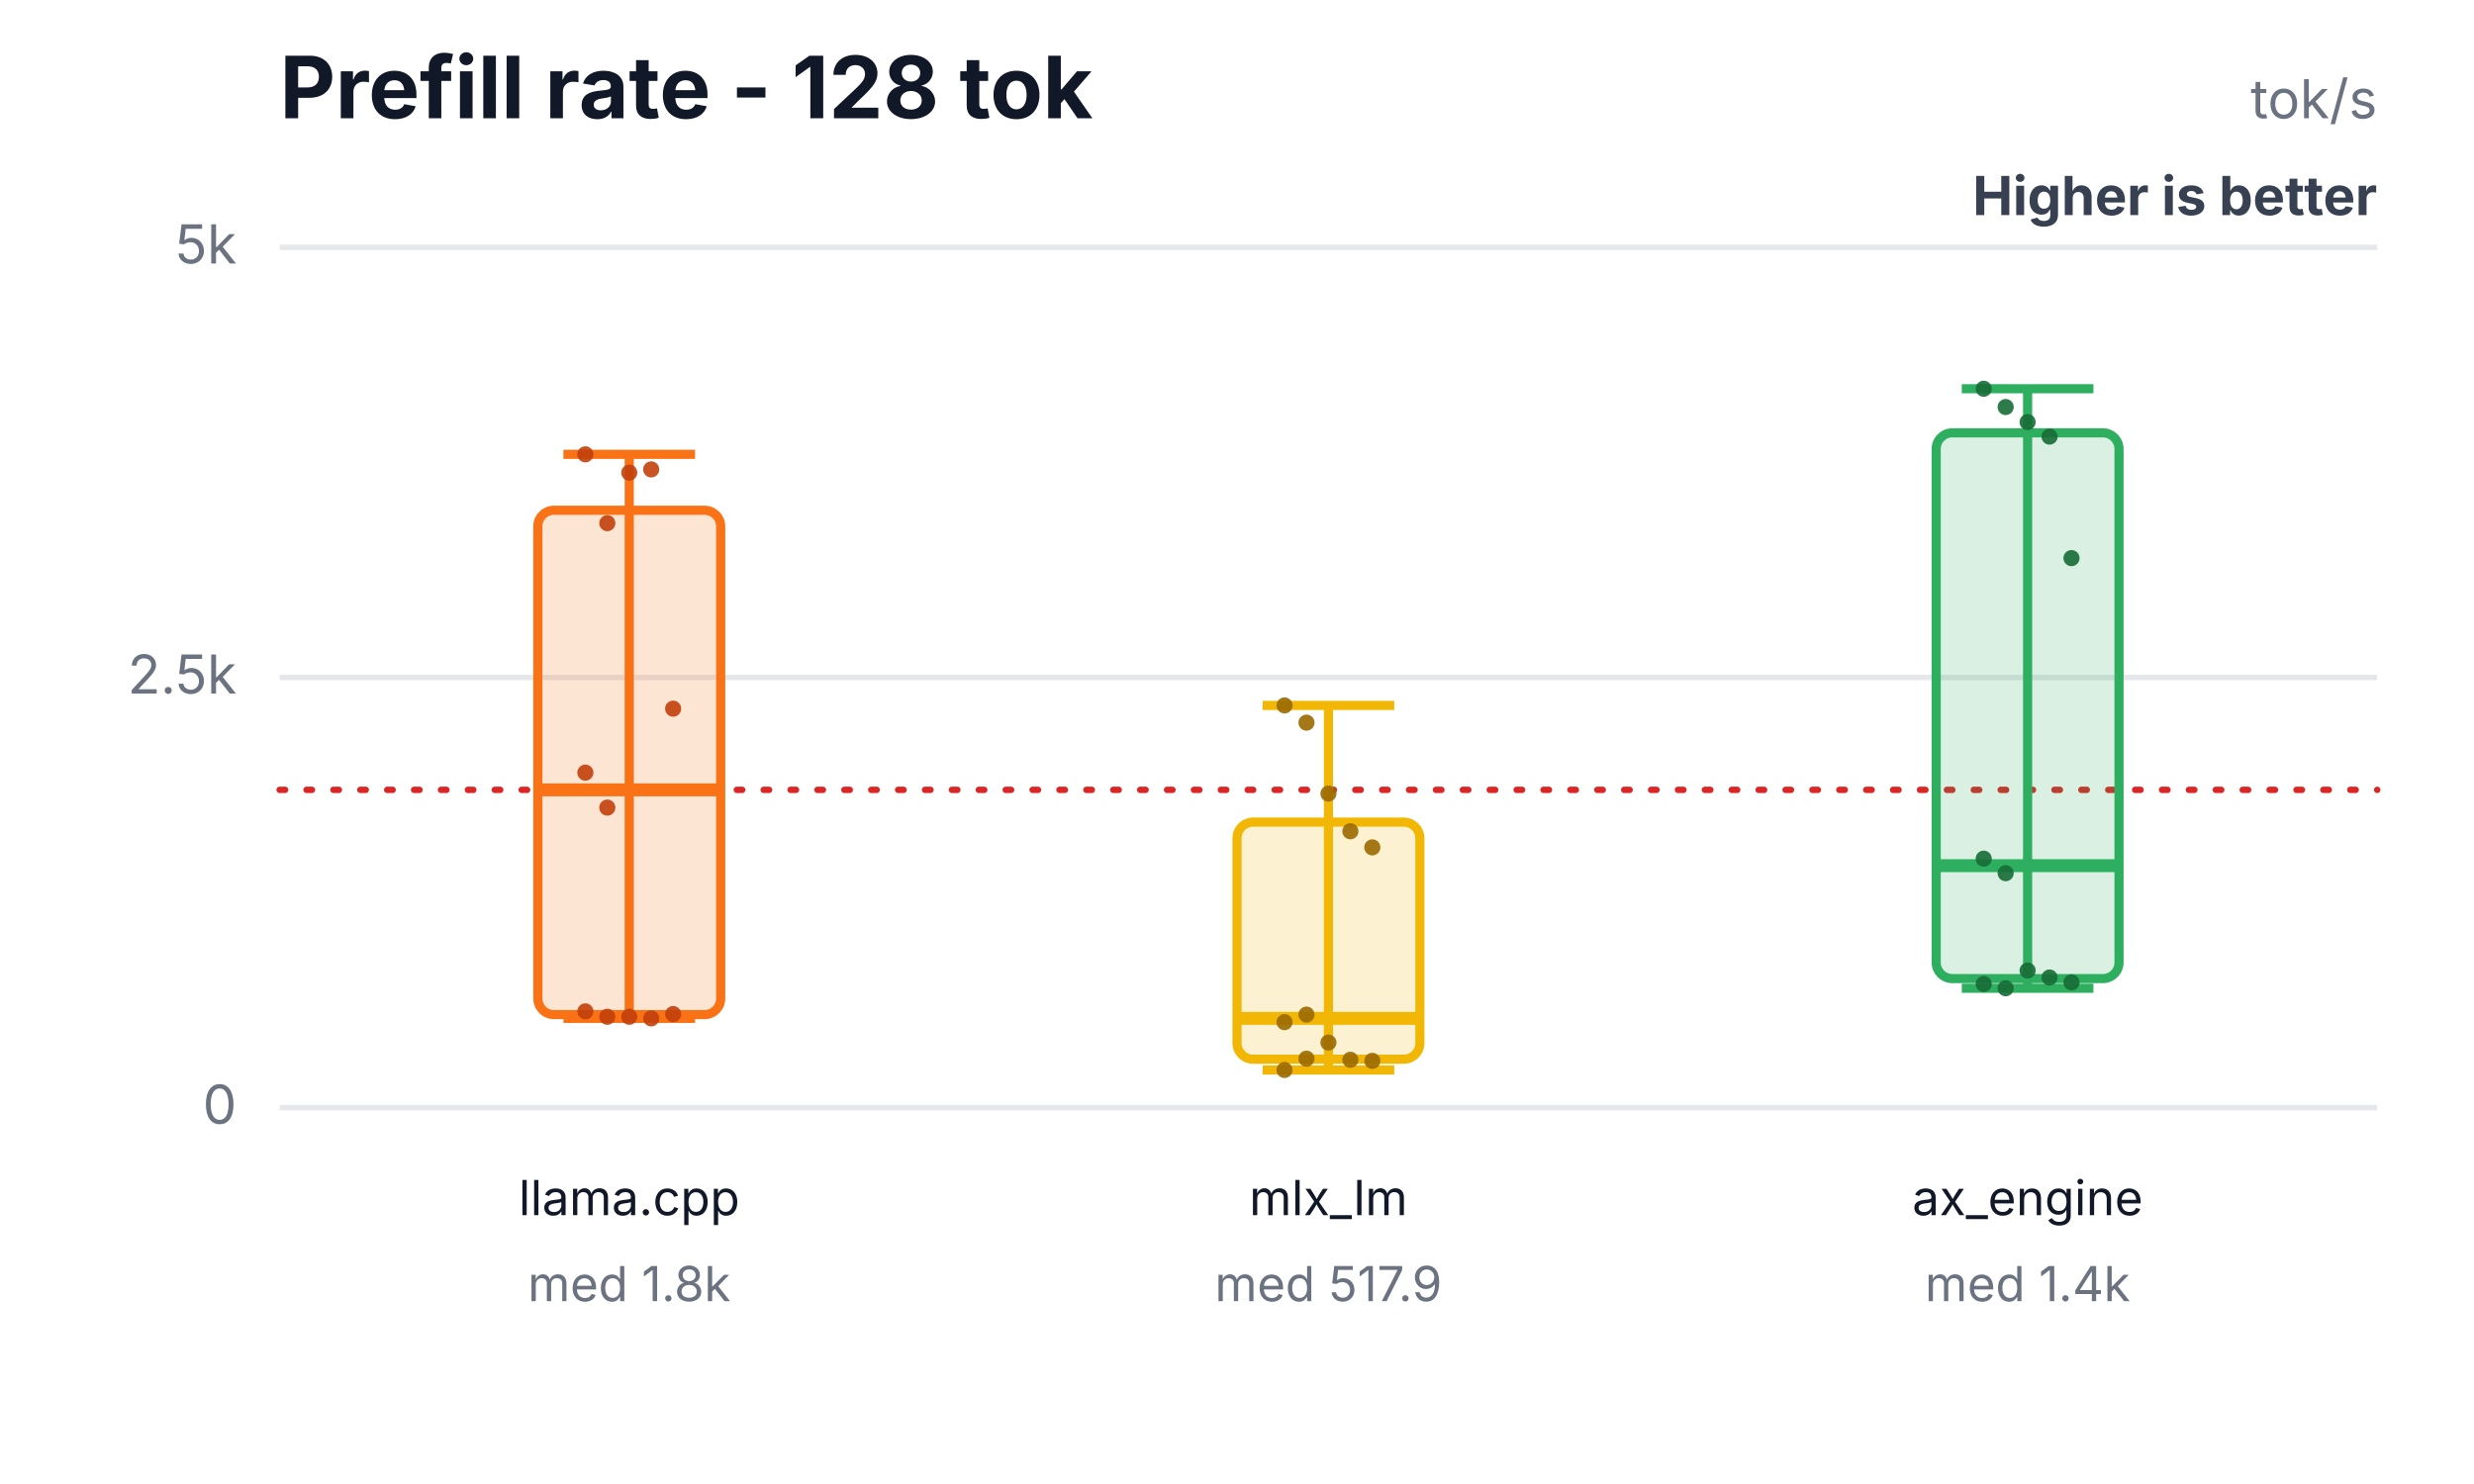
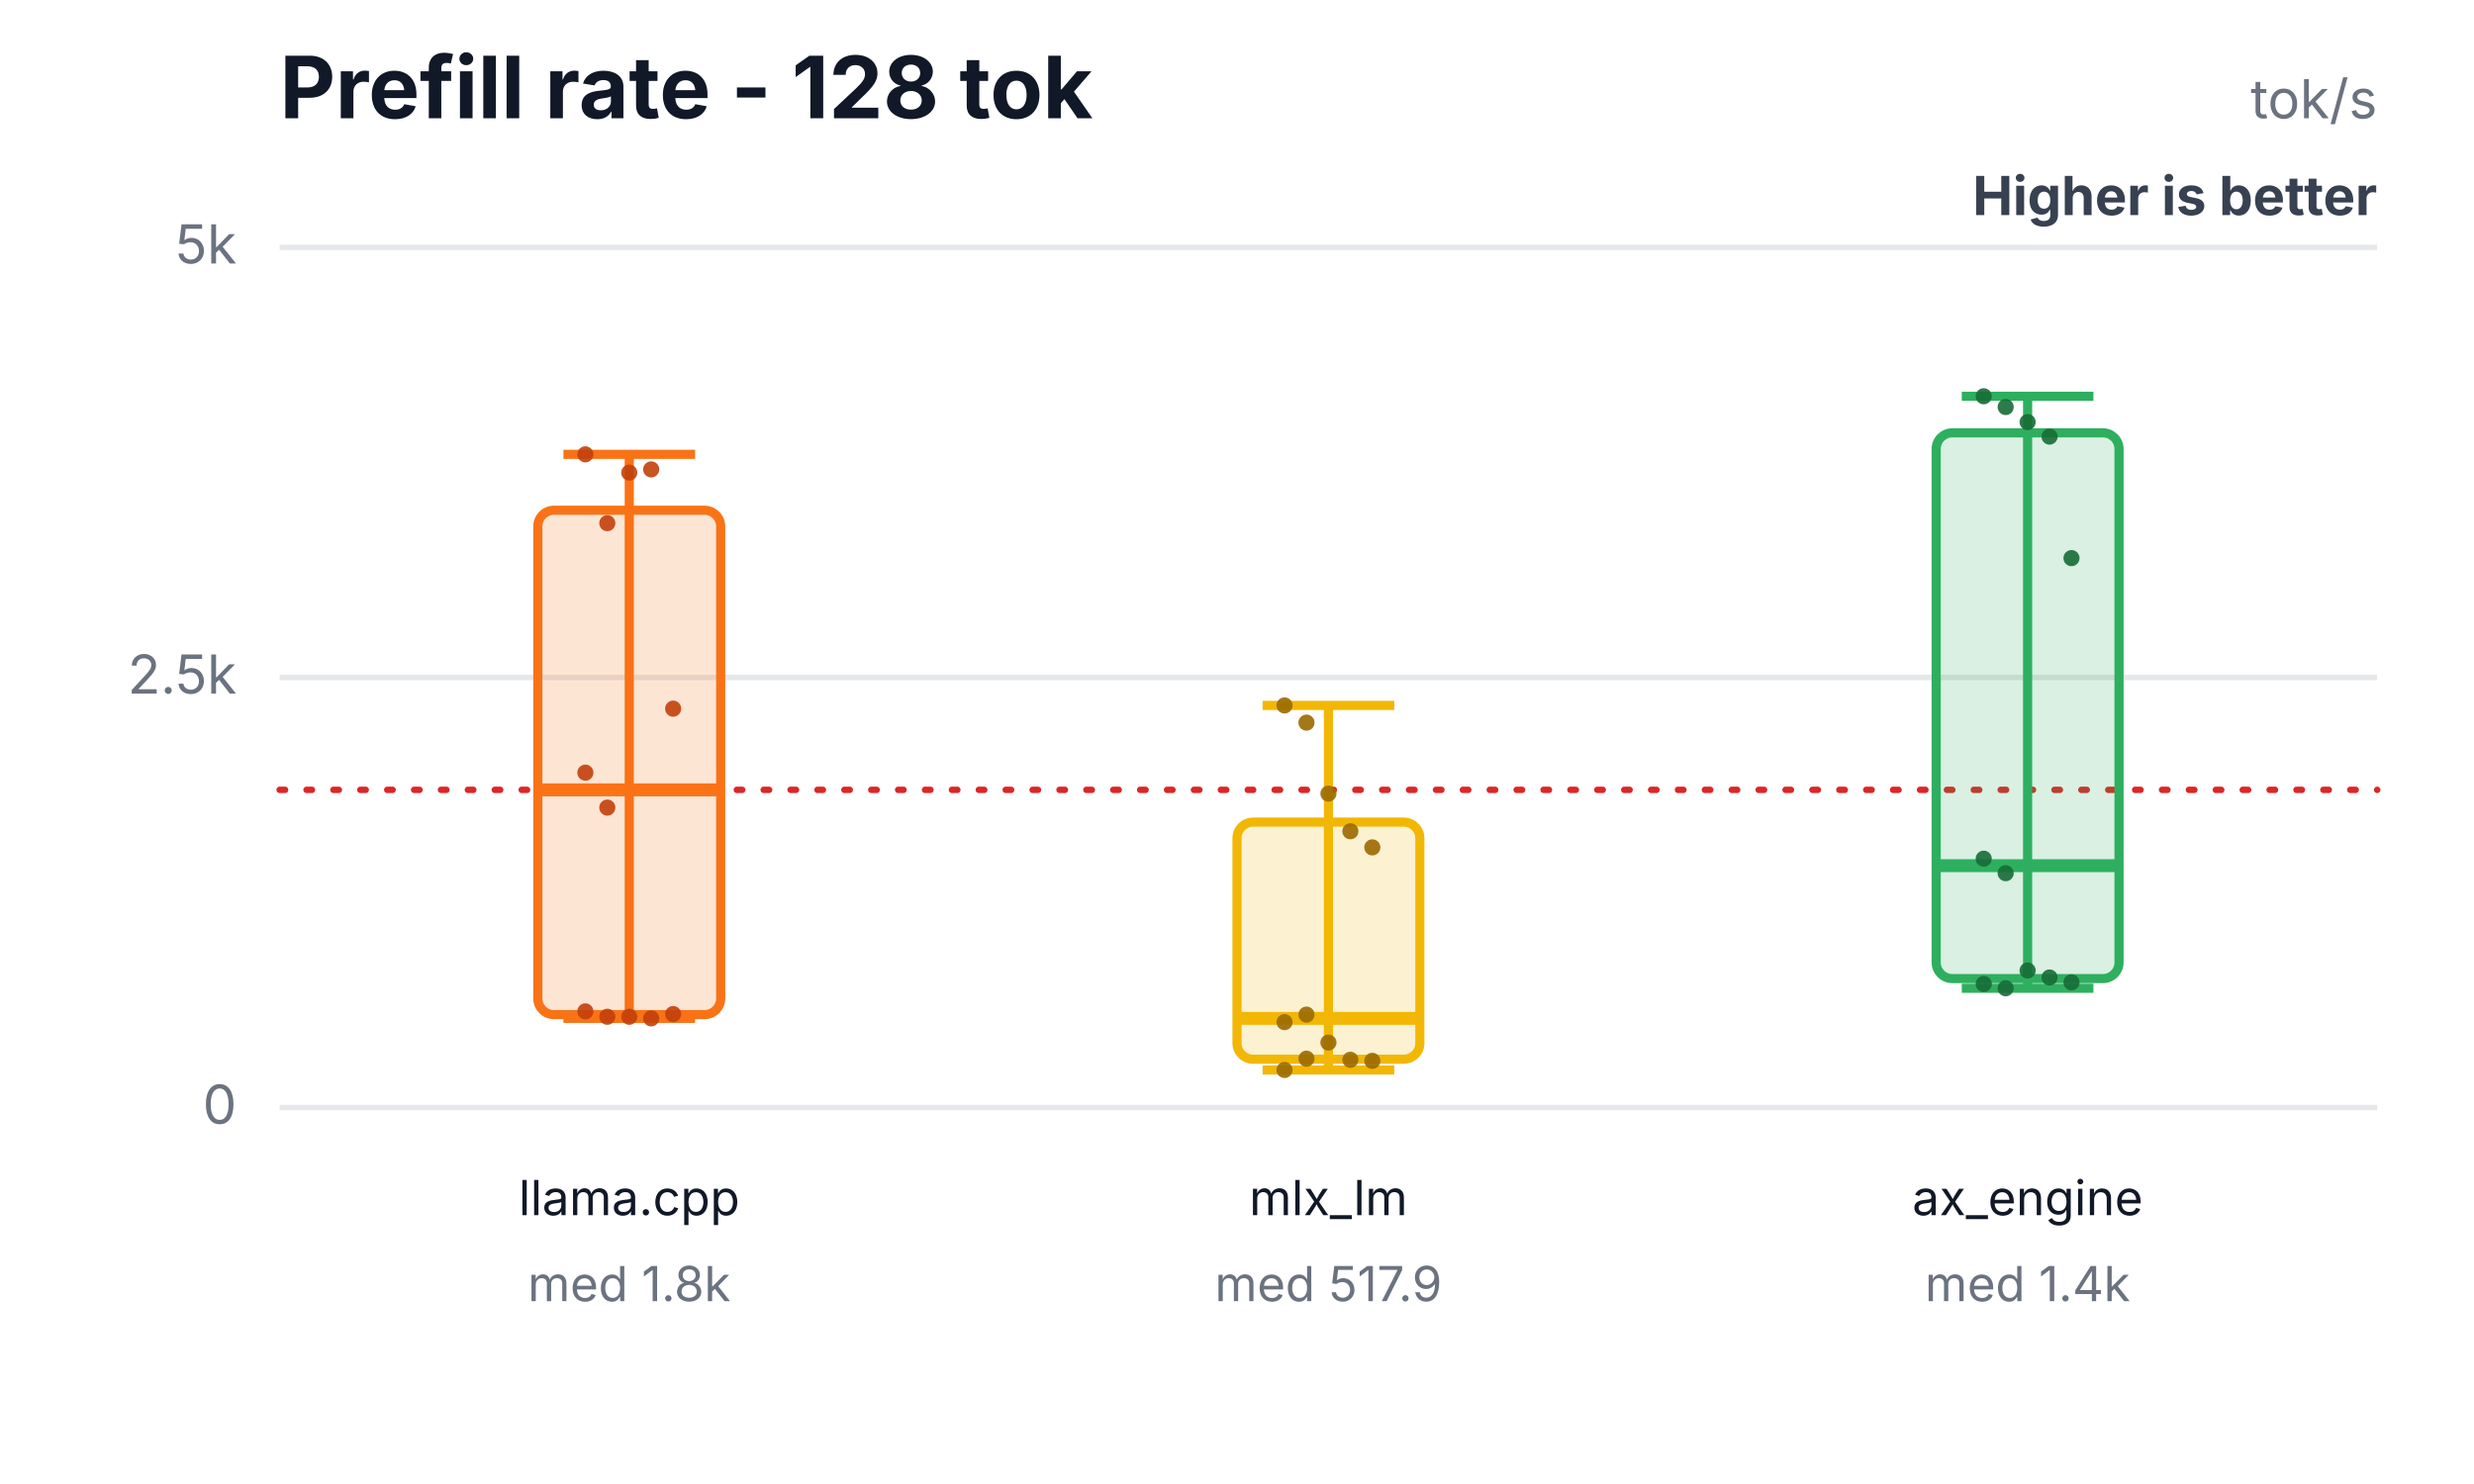
<svg xmlns="http://www.w3.org/2000/svg" width="460" height="276" viewBox="0 0 460 276" role="img" aria-labelledby="title desc">
  <rect width="460" height="276" fill="#ffffff" />
  <text x="52" y="22" font-family="Inter,Segoe UI,Arial,sans-serif" font-size="16" font-weight="700" fill="#111827">Prefill rate - 128 tok</text>
  <text x="442" y="22" text-anchor="end" font-family="Inter,Segoe UI,Arial,sans-serif" font-size="10" fill="#6b7280">tok/s</text>
  <text x="442" y="40" text-anchor="end" font-family="Inter,Segoe UI,Arial,sans-serif" font-size="10" font-weight="700" fill="#374151">Higher is better</text>
  <line x1="52" y1="206.0" x2="442" y2="206.0" stroke="#e5e7eb" stroke-width="1" />
  <text x="44" y="209.0" text-anchor="end" font-family="Inter,Segoe UI,Arial,sans-serif" font-size="10" fill="#6b7280">0</text>
  <line x1="52" y1="126.0" x2="442" y2="126.0" stroke="#e5e7eb" stroke-width="1" />
  <text x="44" y="129.0" text-anchor="end" font-family="Inter,Segoe UI,Arial,sans-serif" font-size="10" fill="#6b7280">2.5k</text>
  <line x1="52" y1="46.0" x2="442" y2="46.0" stroke="#e5e7eb" stroke-width="1" />
  <text x="44" y="49.0" text-anchor="end" font-family="Inter,Segoe UI,Arial,sans-serif" font-size="10" fill="#6b7280">5k</text>
  <line x1="52" y1="146.9" x2="442" y2="146.9" stroke="#dc2626" stroke-width="1.2" stroke-dasharray="1 4" stroke-linecap="round" />
  <line x1="117" y1="84.5" x2="117" y2="189.4" stroke="#f97316" stroke-width="1.7" />
  <line x1="104.76" y1="84.5" x2="129.24" y2="84.5" stroke="#f97316" stroke-width="1.7" />
  <line x1="104.76" y1="189.4" x2="129.24" y2="189.4" stroke="#f97316" stroke-width="1.7" />
  <rect x="100" y="94.9" width="34" height="93.8" rx="3" fill="#f97316" fill-opacity="0.18" stroke="#f97316" stroke-width="1.7" />
  <line x1="100" y1="146.9" x2="134" y2="146.9" stroke="#f97316" stroke-width="2.4" />
  <text x="117" y="226" text-anchor="middle" font-family="Inter,Segoe UI,Arial,sans-serif" font-size="9" fill="#111827">llama.cpp</text>
  <text x="117" y="242" text-anchor="middle" font-family="Inter,Segoe UI,Arial,sans-serif" font-size="9" fill="#6b7280">med 1.8k</text>
  <circle cx="108.84" cy="84.5" r="1.5" fill="#c2410c" fill-opacity="0.9" />
  <circle cx="112.92" cy="97.3" r="1.5" fill="#c2410c" fill-opacity="0.9" />
  <circle cx="117" cy="87.9" r="1.5" fill="#c2410c" fill-opacity="0.9" />
  <circle cx="121.08" cy="87.3" r="1.5" fill="#c2410c" fill-opacity="0.9" />
  <circle cx="125.16" cy="131.8" r="1.5" fill="#c2410c" fill-opacity="0.9" />
  <circle cx="108.84" cy="143.7" r="1.5" fill="#c2410c" fill-opacity="0.9" />
  <circle cx="112.92" cy="189.1" r="1.5" fill="#c2410c" fill-opacity="0.9" />
  <circle cx="117" cy="189.1" r="1.5" fill="#c2410c" fill-opacity="0.9" />
  <circle cx="121.08" cy="189.4" r="1.5" fill="#c2410c" fill-opacity="0.9" />
  <circle cx="125.16" cy="188.6" r="1.5" fill="#c2410c" fill-opacity="0.9" />
  <circle cx="108.84" cy="188.1" r="1.5" fill="#c2410c" fill-opacity="0.9" />
  <circle cx="112.92" cy="150.2" r="1.5" fill="#c2410c" fill-opacity="0.9" />
  <line x1="247" y1="131.2" x2="247" y2="199.0" stroke="#f2b705" stroke-width="1.7" />
  <line x1="234.76" y1="131.2" x2="259.24" y2="131.2" stroke="#f2b705" stroke-width="1.7" />
  <line x1="234.76" y1="199.0" x2="259.24" y2="199.0" stroke="#f2b705" stroke-width="1.7" />
  <rect x="230" y="152.9" width="34" height="44.1" rx="3" fill="#f2b705" fill-opacity="0.18" stroke="#f2b705" stroke-width="1.7" />
  <line x1="230" y1="189.4" x2="264" y2="189.4" stroke="#f2b705" stroke-width="2.4" />
  <text x="247" y="226" text-anchor="middle" font-family="Inter,Segoe UI,Arial,sans-serif" font-size="9" fill="#111827">mlx_lm</text>
  <text x="247" y="242" text-anchor="middle" font-family="Inter,Segoe UI,Arial,sans-serif" font-size="9" fill="#6b7280">med 517.9</text>
  <circle cx="238.84" cy="131.2" r="1.5" fill="#9a6a00" fill-opacity="0.9" />
  <circle cx="242.92" cy="134.4" r="1.5" fill="#9a6a00" fill-opacity="0.9" />
  <circle cx="247" cy="147.6" r="1.5" fill="#9a6a00" fill-opacity="0.9" />
  <circle cx="251.08" cy="154.6" r="1.5" fill="#9a6a00" fill-opacity="0.9" />
  <circle cx="255.16" cy="157.6" r="1.5" fill="#9a6a00" fill-opacity="0.9" />
  <circle cx="238.84" cy="190.1" r="1.5" fill="#9a6a00" fill-opacity="0.9" />
  <circle cx="242.92" cy="196.9" r="1.5" fill="#9a6a00" fill-opacity="0.9" />
  <circle cx="247" cy="193.9" r="1.5" fill="#9a6a00" fill-opacity="0.9" />
  <circle cx="251.08" cy="197.1" r="1.5" fill="#9a6a00" fill-opacity="0.9" />
  <circle cx="255.16" cy="197.3" r="1.5" fill="#9a6a00" fill-opacity="0.9" />
  <circle cx="238.84" cy="199.0" r="1.5" fill="#9a6a00" fill-opacity="0.9" />
  <circle cx="242.92" cy="188.7" r="1.5" fill="#9a6a00" fill-opacity="0.9" />
-   <line x1="377" y1="72.3" x2="377" y2="183.8" stroke="#2eaf5f" stroke-width="1.7" />
-   <line x1="364.76" y1="72.3" x2="389.24" y2="72.3" stroke="#2eaf5f" stroke-width="1.7" />
+   <line x1="377" y1="73.7" x2="377" y2="183.8" stroke="#2eaf5f" stroke-width="1.7" />
+   <line x1="364.76" y1="73.7" x2="389.24" y2="73.7" stroke="#2eaf5f" stroke-width="1.7" />
  <line x1="364.76" y1="183.8" x2="389.24" y2="183.8" stroke="#2eaf5f" stroke-width="1.7" />
  <rect x="360" y="80.5" width="34" height="101.5" rx="3" fill="#2eaf5f" fill-opacity="0.18" stroke="#2eaf5f" stroke-width="1.7" />
  <line x1="360" y1="161.0" x2="394" y2="161.0" stroke="#2eaf5f" stroke-width="2.4" />
  <text x="377" y="226" text-anchor="middle" font-family="Inter,Segoe UI,Arial,sans-serif" font-size="9" fill="#111827">ax_engine</text>
  <text x="377" y="242" text-anchor="middle" font-family="Inter,Segoe UI,Arial,sans-serif" font-size="9" fill="#6b7280">med 1.4k</text>
-   <circle cx="368.84" cy="72.3" r="1.5" fill="#176c37" fill-opacity="0.9" />
+   <circle cx="368.84" cy="73.7" r="1.5" fill="#176c37" fill-opacity="0.9" />
  <circle cx="372.92" cy="75.7" r="1.5" fill="#176c37" fill-opacity="0.9" />
  <circle cx="377" cy="78.5" r="1.5" fill="#176c37" fill-opacity="0.9" />
  <circle cx="381.08" cy="81.2" r="1.5" fill="#176c37" fill-opacity="0.9" />
  <circle cx="385.16" cy="103.8" r="1.5" fill="#176c37" fill-opacity="0.9" />
  <circle cx="368.84" cy="159.7" r="1.5" fill="#176c37" fill-opacity="0.9" />
  <circle cx="372.92" cy="183.8" r="1.5" fill="#176c37" fill-opacity="0.9" />
  <circle cx="377" cy="180.5" r="1.5" fill="#176c37" fill-opacity="0.9" />
  <circle cx="381.08" cy="181.8" r="1.5" fill="#176c37" fill-opacity="0.9" />
  <circle cx="385.16" cy="182.7" r="1.5" fill="#176c37" fill-opacity="0.9" />
  <circle cx="368.84" cy="183.0" r="1.5" fill="#176c37" fill-opacity="0.9" />
  <circle cx="372.92" cy="162.4" r="1.5" fill="#176c37" fill-opacity="0.9" />
</svg>
